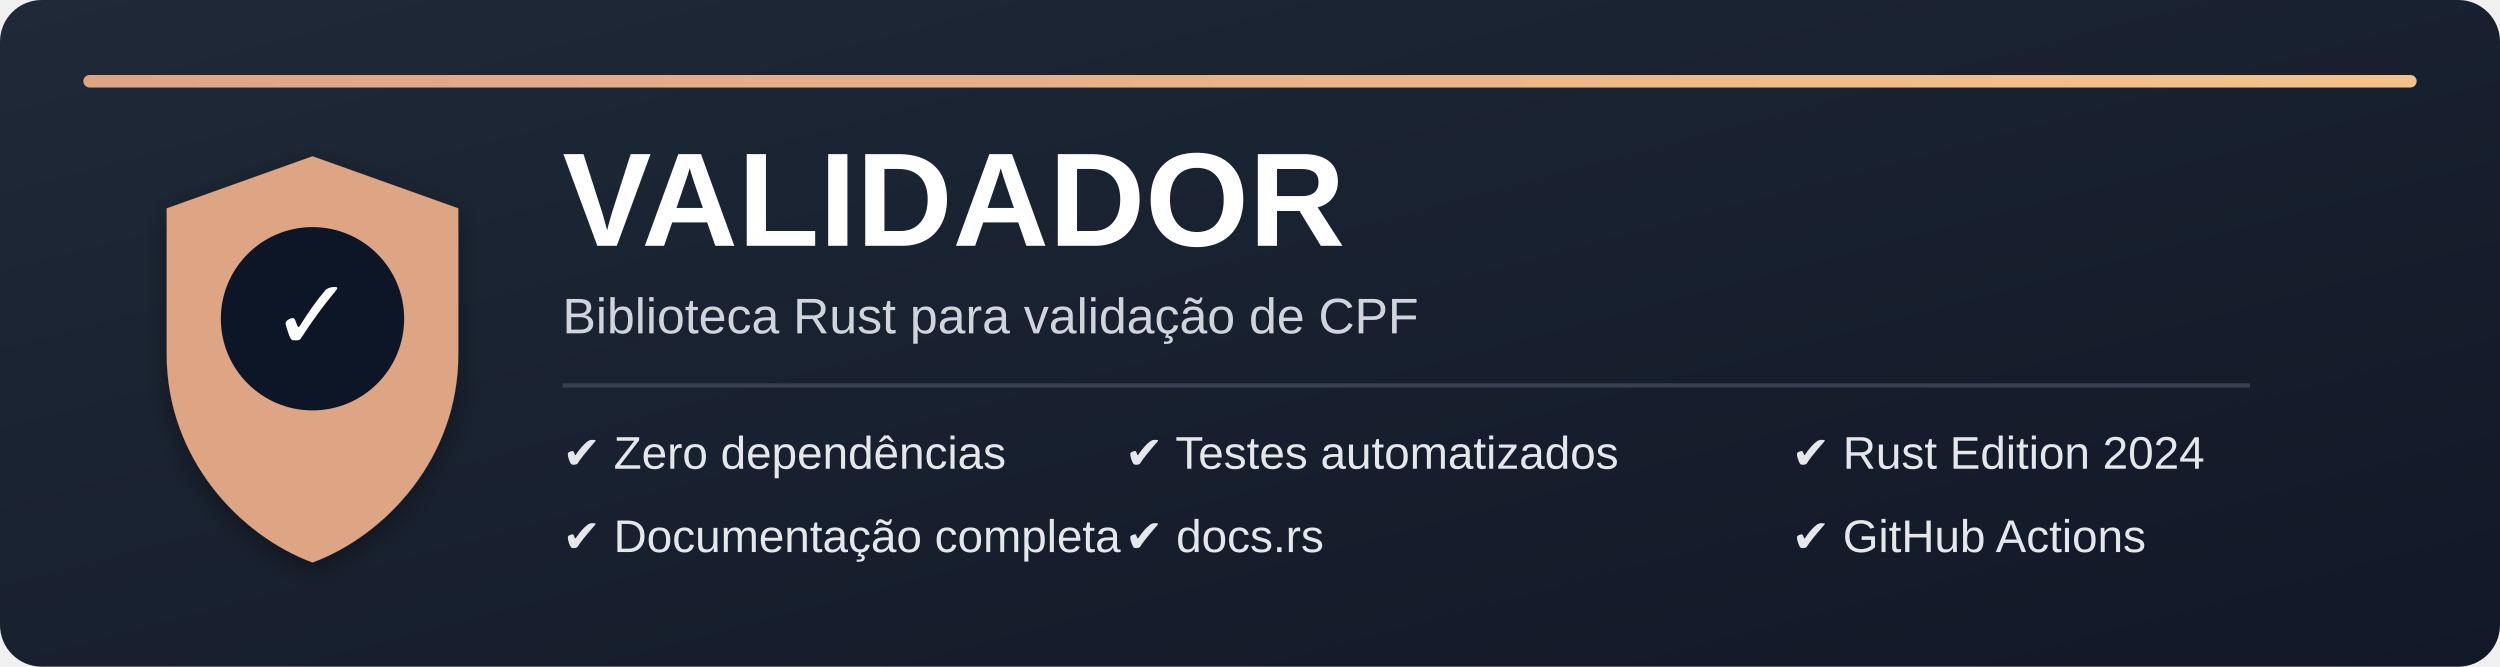
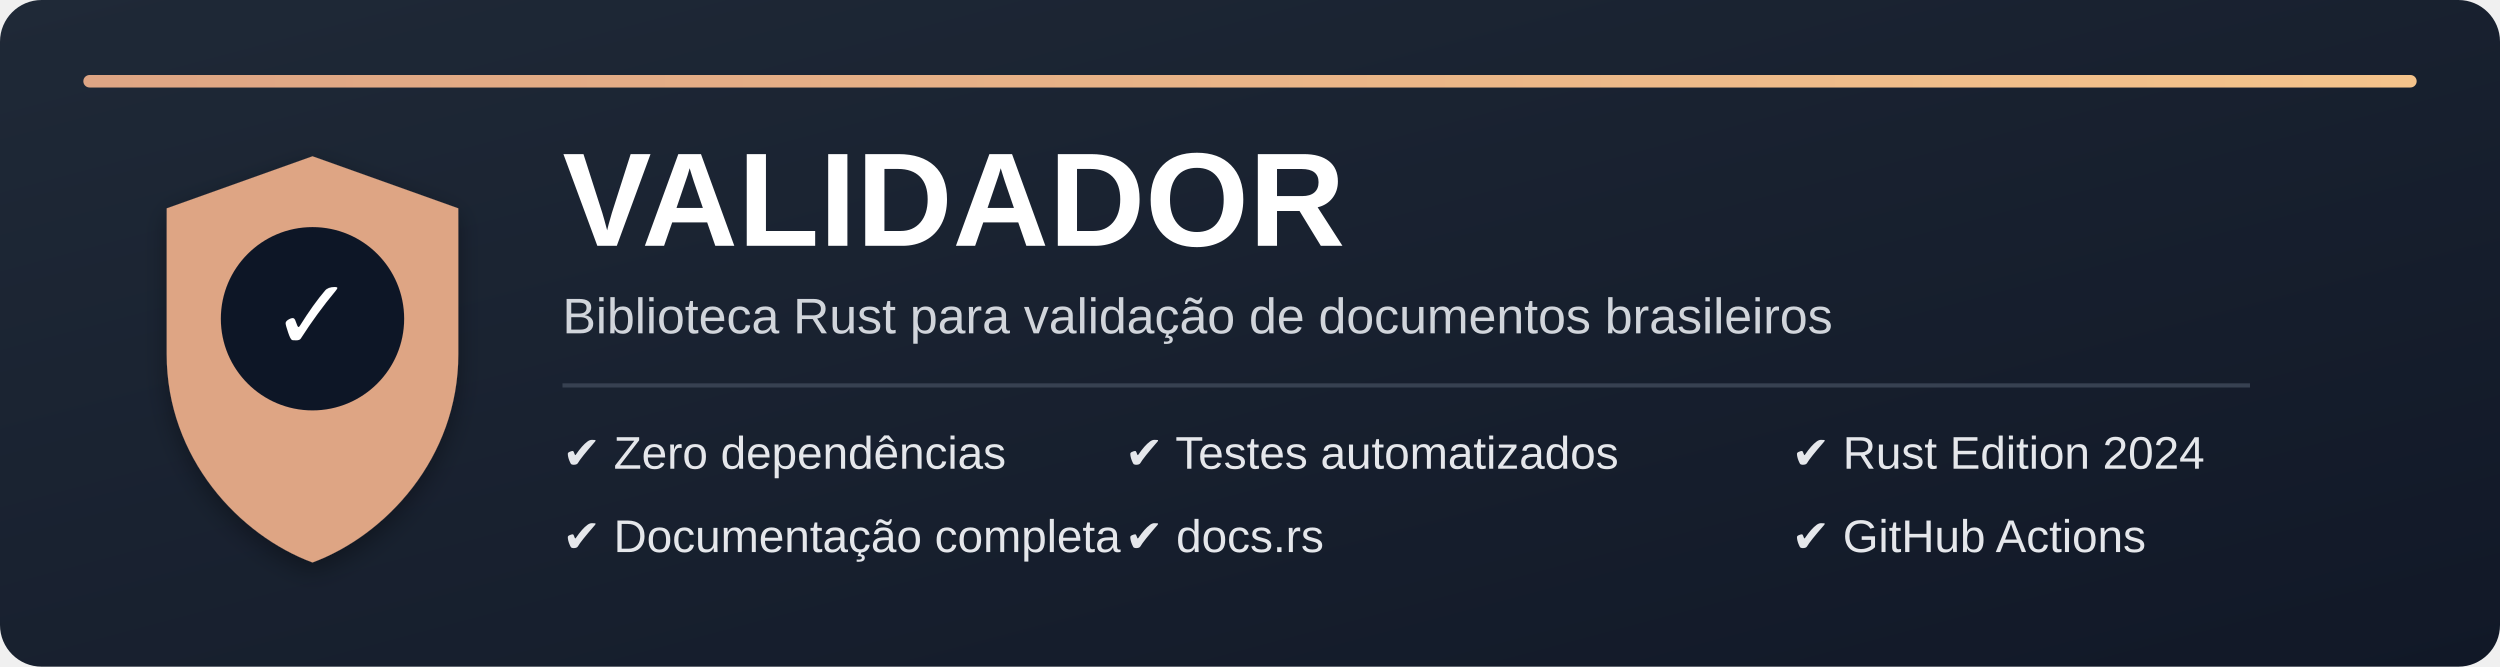
<svg xmlns="http://www.w3.org/2000/svg" width="1200" height="320" viewBox="0 0 1200 320">
  <defs>
    <linearGradient id="bg" x1="0%" y1="0%" x2="100%" y2="100%">
      <stop offset="0%" stop-color="#1f2937" />
      <stop offset="100%" stop-color="#111827" />
    </linearGradient>
    <linearGradient id="accent" x1="0%" y1="0%" x2="100%" y2="0%">
      <stop offset="0%" stop-color="#DEA584" />
      <stop offset="100%" stop-color="#F4C38B" />
    </linearGradient>
    <filter id="shadow">
      <feDropShadow dx="0" dy="4" stdDeviation="6" flood-color="#000000" flood-opacity="0.35" />
    </filter>
  </defs>
  <rect width="1200" height="320" rx="20" fill="url(#bg)" />
  <rect x="40" y="36" width="1120" height="6" rx="3" fill="url(#accent)" />
  <g transform="translate(80,75)" filter="url(#shadow)">
    <path d="M70 0            L140 25            L140 95            C140 145 105 182 70 195            C35 182 0 145 0 95            L0 25            Z" fill="#DEA584" />
    <circle cx="70" cy="78" r="44" fill="#111827" />
    <text x="70" y="93" text-anchor="middle" font-family="Arial, Helvetica, sans-serif" font-size="48" font-weight="700" fill="#FFFFFF">✓</text>
  </g>
  <text x="270" y="118" font-family="Arial, Helvetica, sans-serif" font-size="64" font-weight="700" fill="#FFFFFF">
      VALIDADOR
  </text>
  <text x="270" y="160" font-family="Arial, Helvetica, sans-serif" font-size="24" fill="#D1D5DB">
-       Biblioteca Rust para validação de CPF
+       Biblioteca Rust para validação de documentos brasileiros
  </text>
  <line x1="270" y1="185" x2="1080" y2="185" stroke="#374151" stroke-width="2" />
  <g font-family="Arial, Helvetica, sans-serif" font-size="22" fill="#E5E7EB">
    <text x="270" y="225">✔ Zero dependências</text>
    <text x="540" y="225">✔ Testes automatizados</text>
    <text x="860" y="225">✔ Rust Edition 2024</text>
    <text x="270" y="265">✔ Documentação completa</text>
    <text x="540" y="265">✔ docs.rs</text>
    <text x="860" y="265">✔ GitHub Actions</text>
  </g>
</svg>
